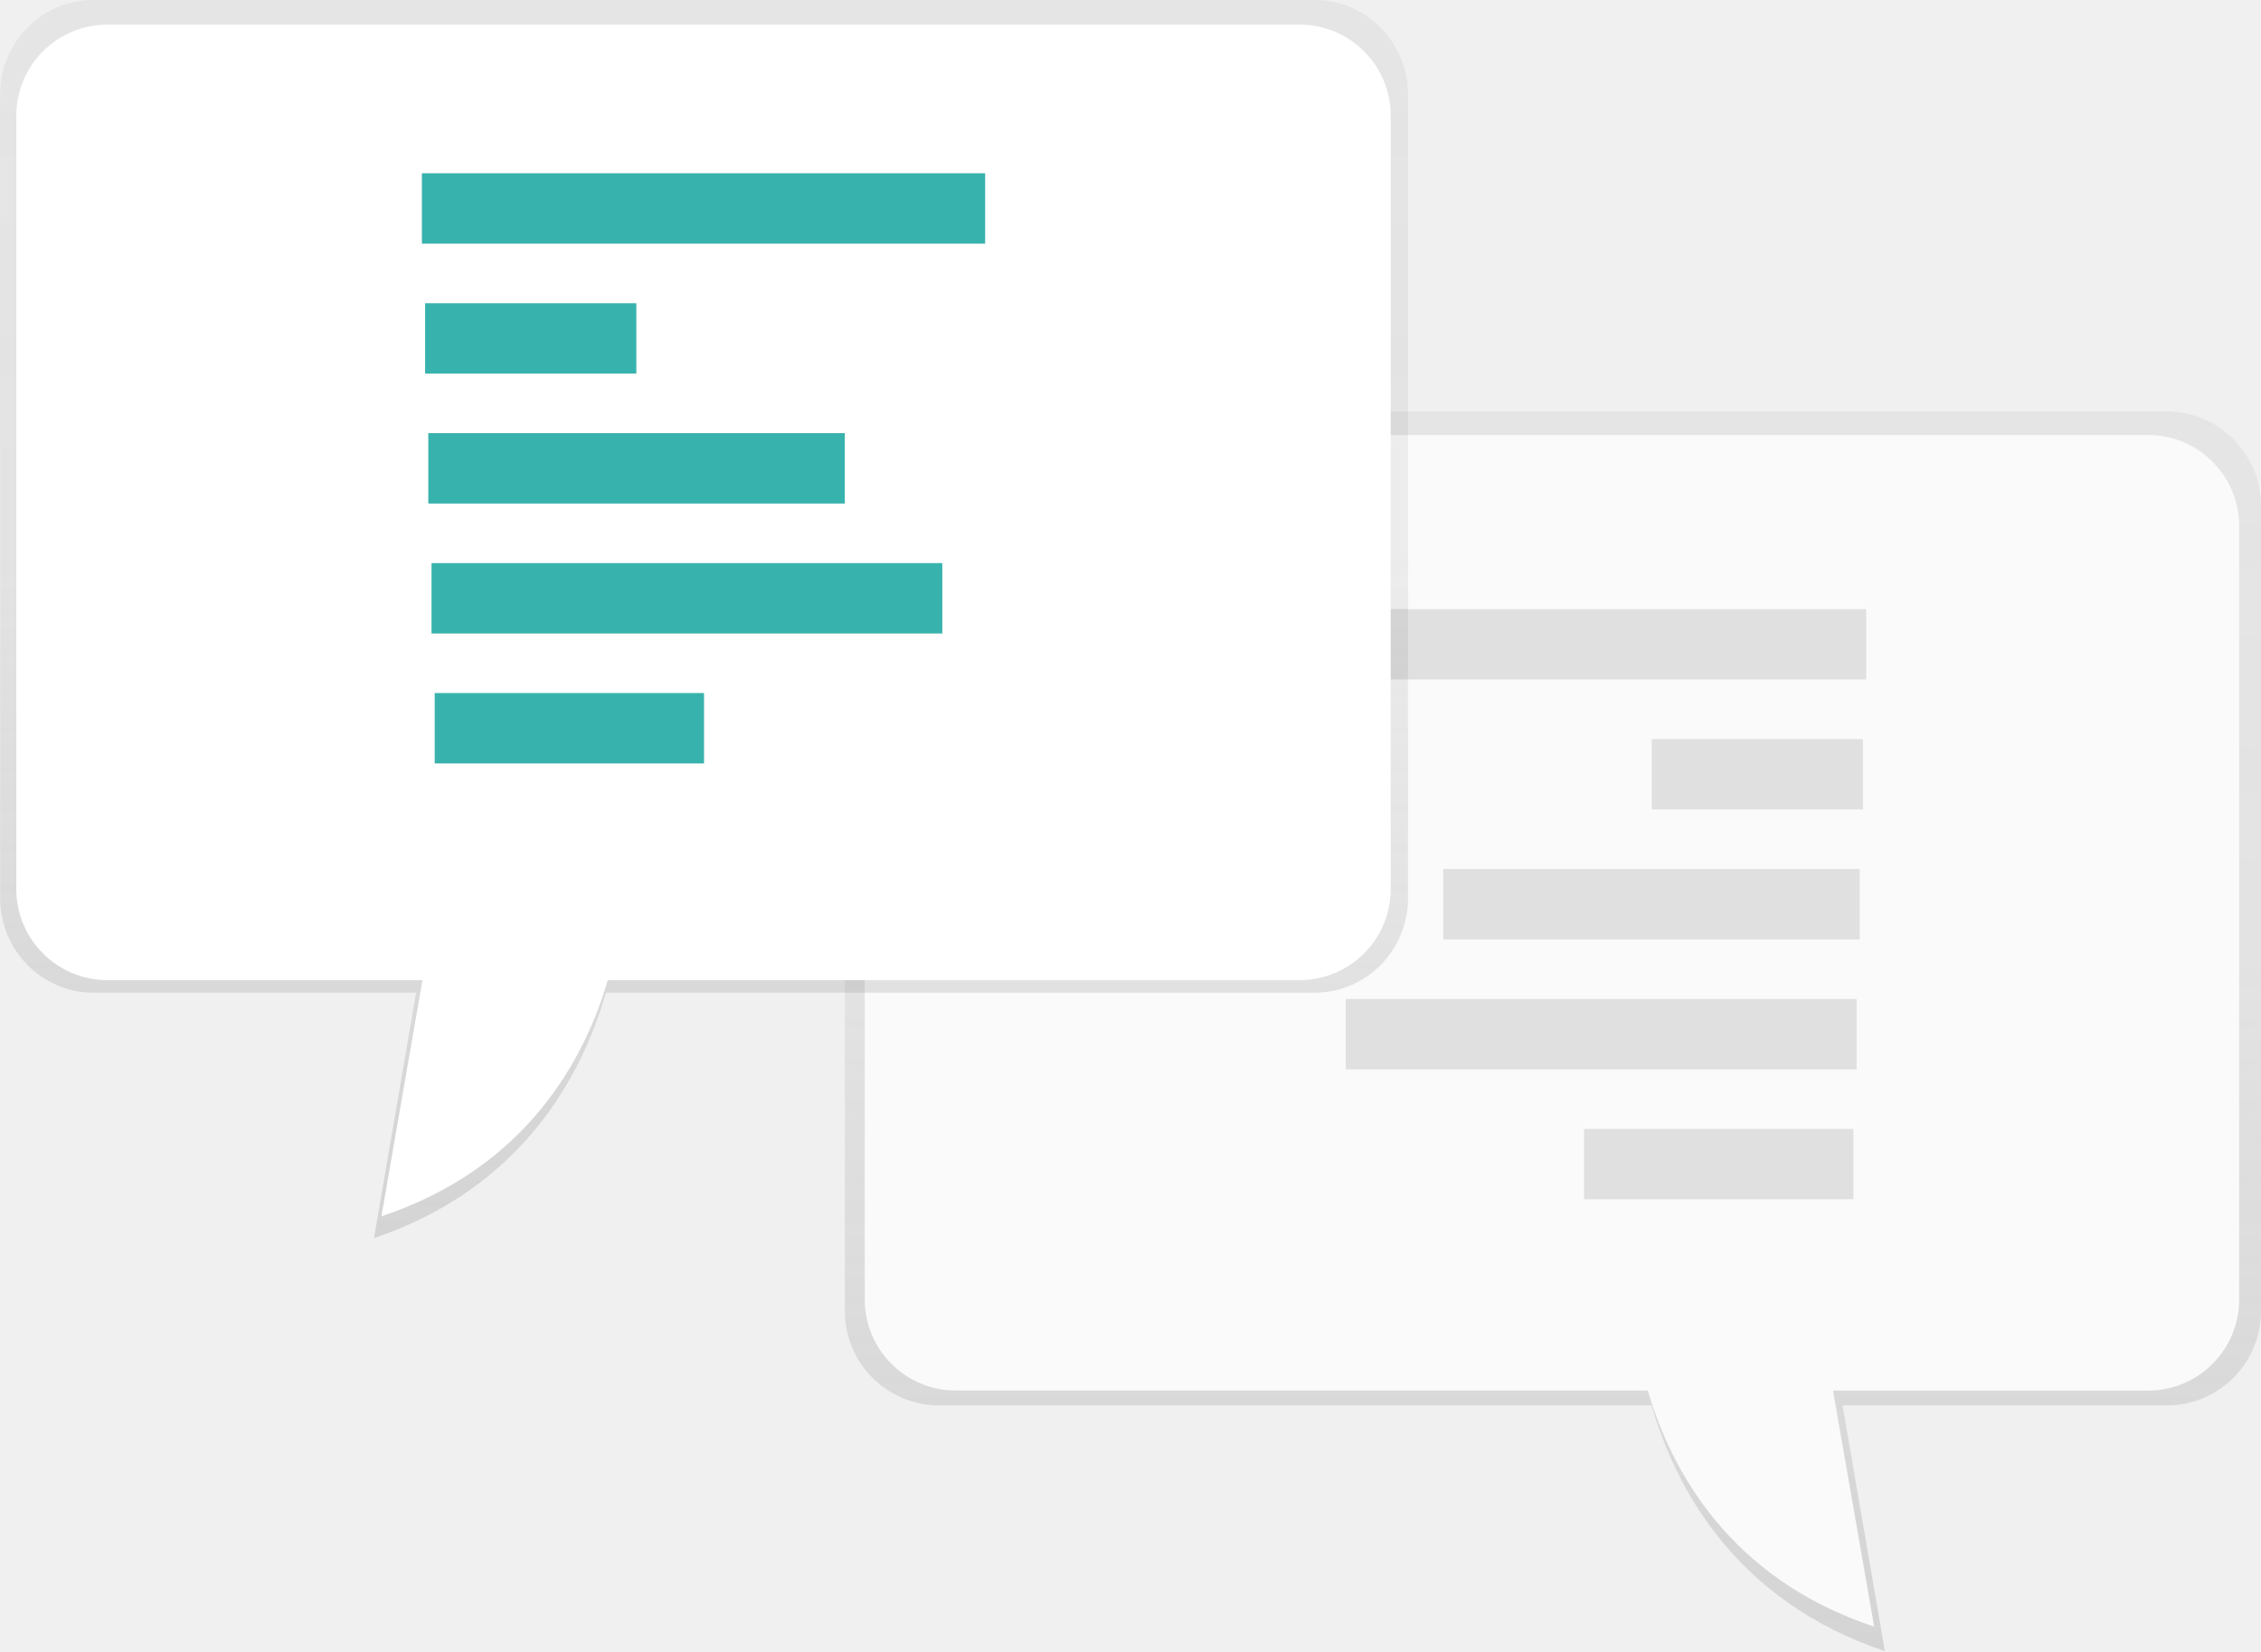
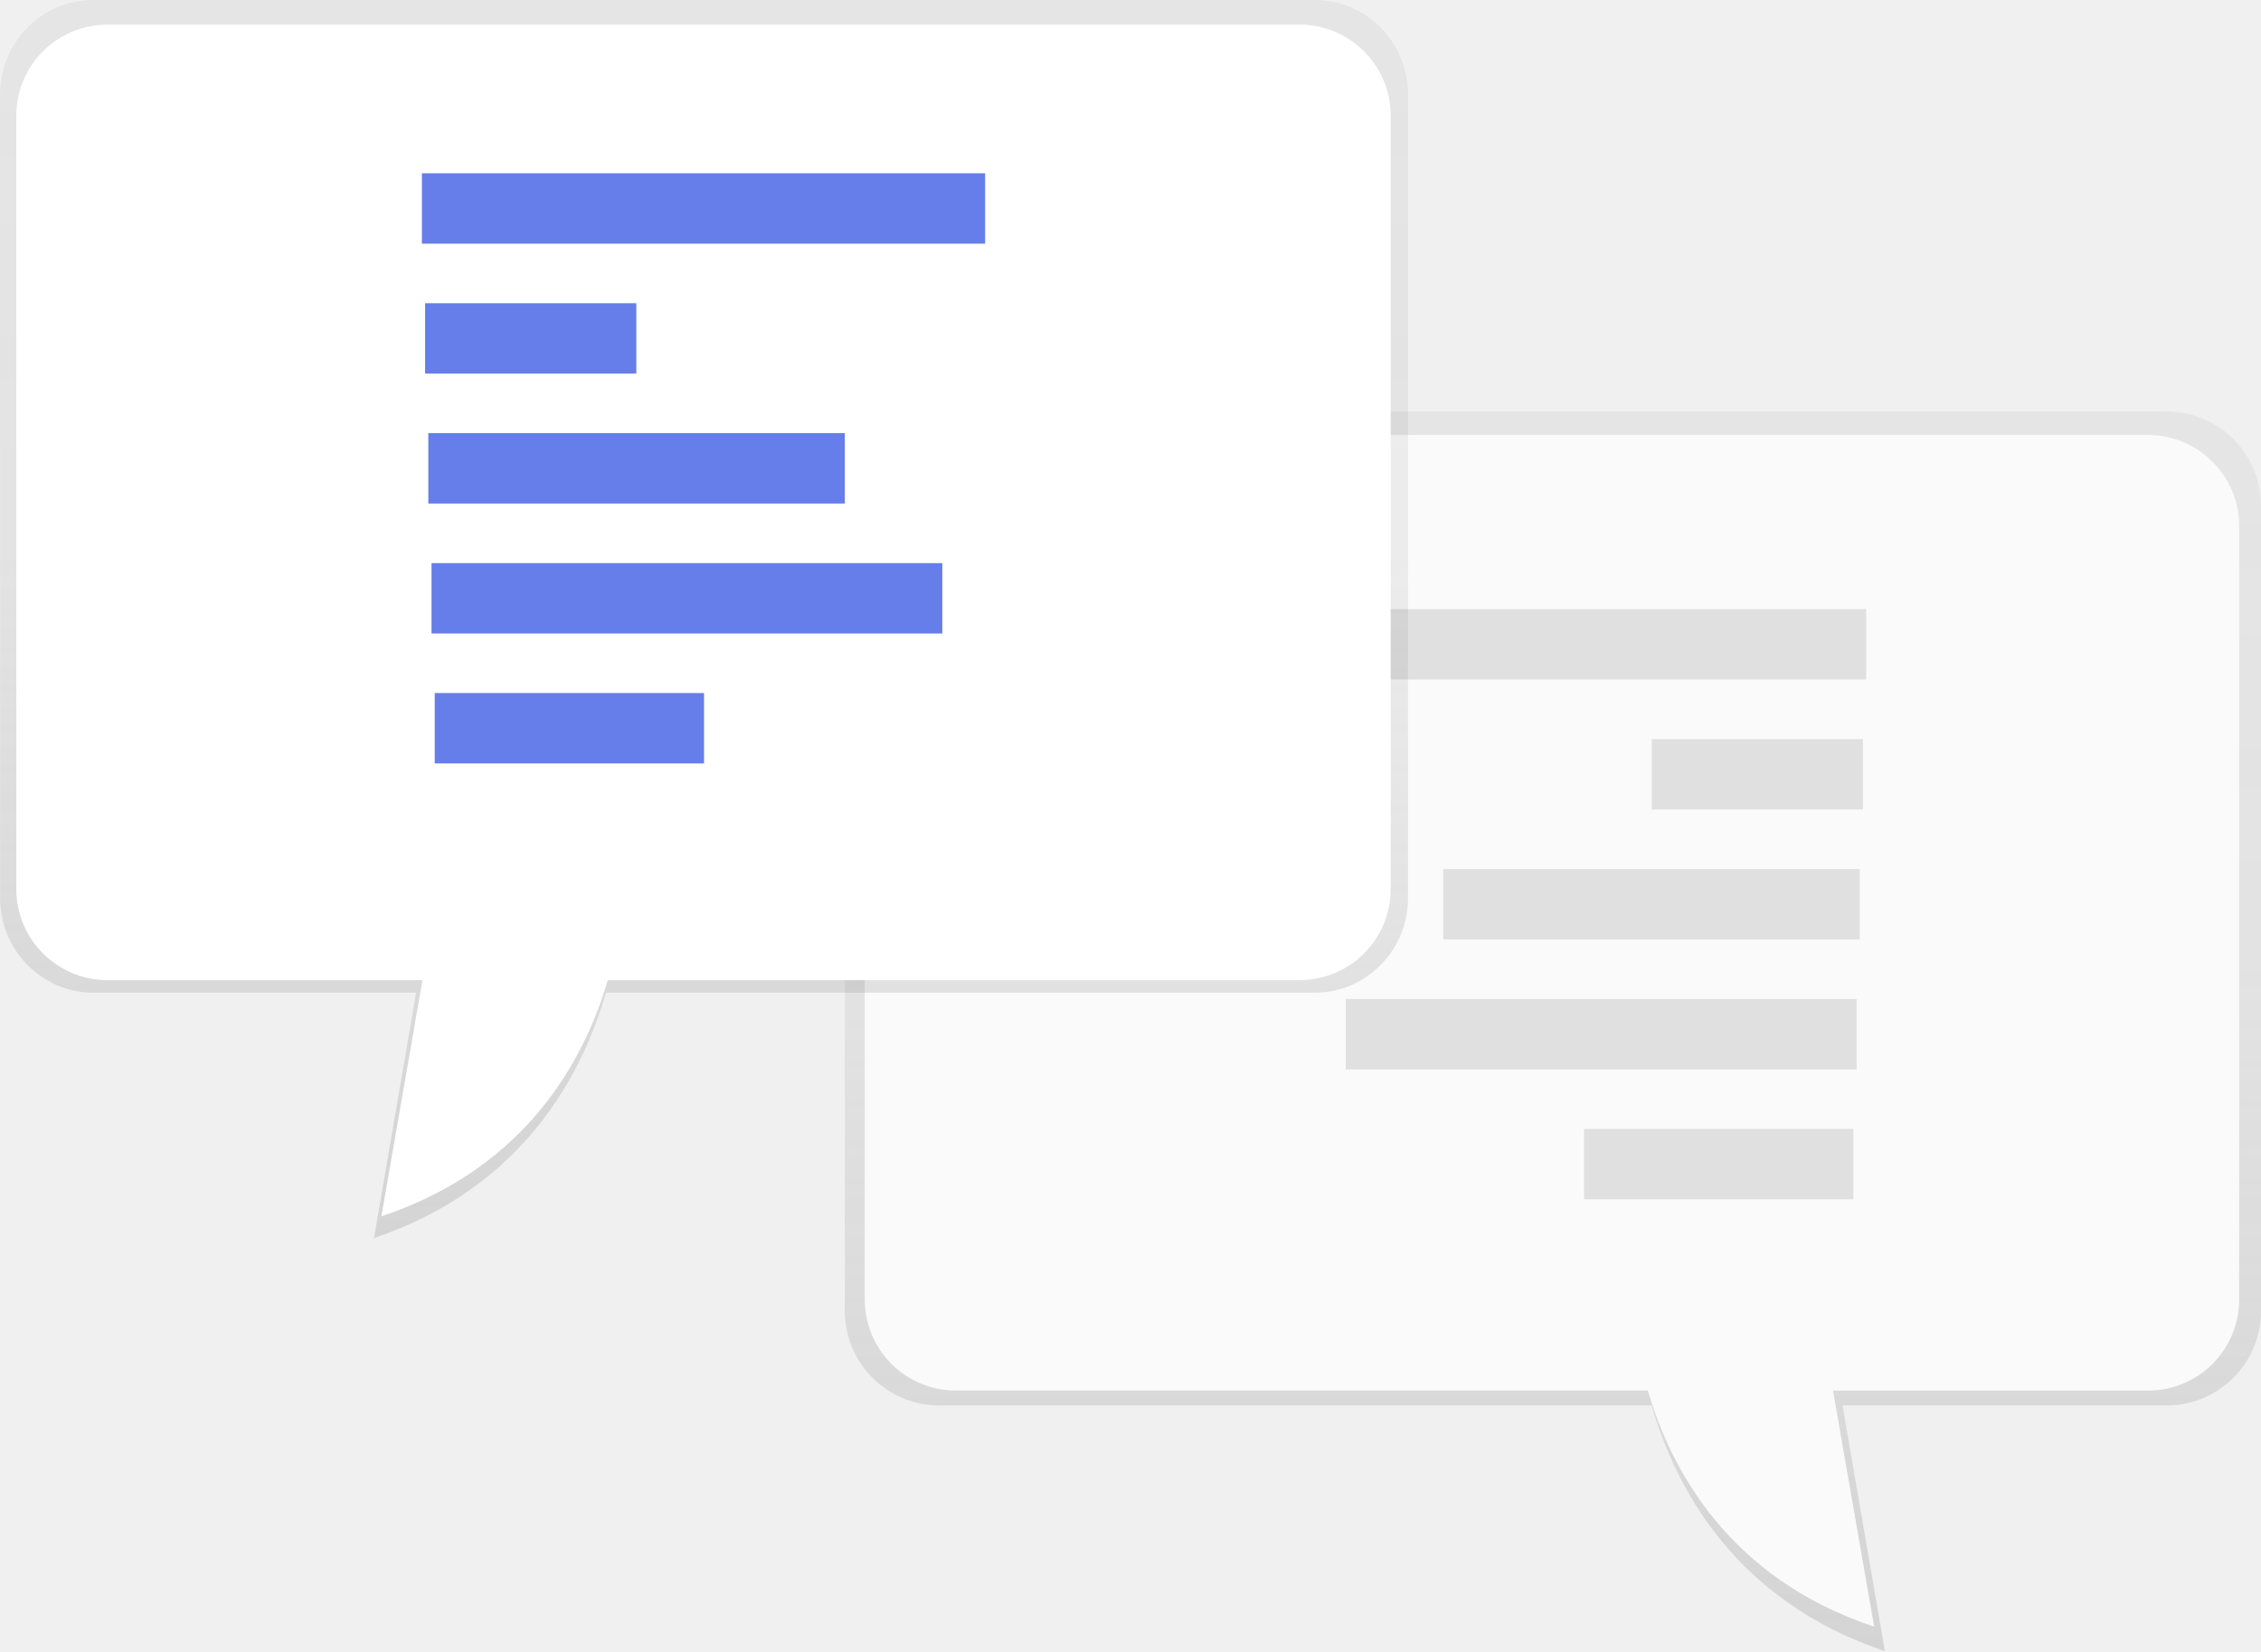
<svg xmlns="http://www.w3.org/2000/svg" xmlns:xlink="http://www.w3.org/1999/xlink" id="41468acd-cd3b-42a6-b6d6-962a1482835f" data-name="Layer 1" width="869" height="634.74" viewBox="0 0 869 634.74">
  <defs>
    <linearGradient id="1bb150a8-47e8-48a0-8586-3a0b005e9061" x1="762.35" y1="767.37" x2="762.35" y2="290.82" gradientUnits="userSpaceOnUse">
      <stop offset="0.01" stop-color="gray" stop-opacity="0.25" />
      <stop offset="0.54" stop-color="gray" stop-opacity="0.12" />
      <stop offset="1" stop-color="gray" stop-opacity="0.1" />
    </linearGradient>
    <linearGradient id="81ddbcf2-2292-4b47-939f-09c11d0fad8e" x1="436.09" y1="608.57" x2="436.09" y2="132.63" xlink:href="#1bb150a8-47e8-48a0-8586-3a0b005e9061" />
  </defs>
  <path d="M998.41,290.82H566.95c-42.38,0-76.74,34.69-76.74,77.48V636.48a36.26,36.26,0,0,0,36.09,36.44h274c9.12,31.56,32,75.06,89.64,94.45l-16.27-94.45H998.41a36.26,36.26,0,0,0,36.09-36.44V327.26A36.26,36.26,0,0,0,998.41,290.82Z" transform="translate(-165.5 -132.63)" fill="url(#1bb150a8-47e8-48a0-8586-3a0b005e9061)" />
  <path d="M991.15,299.86H572.35a74.49,74.49,0,0,0-74.49,74.49V632.17a35,35,0,0,0,35,35H798.83c8.85,30.34,31.09,72.16,87,90.8L870,667.2h121.1a35,35,0,0,0,35-35V334.89A35,35,0,0,0,991.15,299.86Z" transform="translate(-165.5 -132.63)" fill="#fafafa" />
  <rect x="500.77" y="234.16" width="216.47" height="27.06" fill="#e0e0e0" />
  <rect x="634.84" y="284.12" width="81.18" height="27.06" fill="#e0e0e0" />
  <rect x="554.7" y="334.07" width="160.08" height="27.06" fill="#e0e0e0" />
  <rect x="517.24" y="384.03" width="196.32" height="27.06" fill="#e0e0e0" />
  <rect x="608.82" y="433.98" width="103.51" height="27.06" fill="#e0e0e0" />
  <path d="M201.38,132.63H670.79c19.82,0,35.88,16.29,35.88,36.39V477.85c0,20.1-16.06,36.39-35.88,36.39H398.38c-9.07,31.52-31.85,75-89.13,94.33l16.18-94.33h-124c-19.82,0-35.88-16.29-35.88-36.39V169C165.5,148.92,181.56,132.63,201.38,132.63Z" transform="translate(-165.5 -132.63)" fill="url(#81ddbcf2-2292-4b47-939f-09c11d0fad8e)" />
  <path d="M206.77,142.1H665a35,35,0,0,1,35,35V474.41a35,35,0,0,1-35,35H399.09c-8.85,30.34-31.09,72.16-87,90.8l15.79-90.8H206.77a35,35,0,0,1-35-35V177.13A35,35,0,0,1,206.77,142.1Z" transform="translate(-165.5 -132.63)" fill="#fff" />
-   <rect x="162.16" y="66.61" width="216.47" height="27.06" fill="#38b2ac" />
-   <rect x="163.39" y="116.56" width="81.18" height="27.06" fill="#38b2ac" />
-   <rect x="164.62" y="166.51" width="160.08" height="27.06" fill="#38b2ac" />
-   <rect x="165.85" y="216.47" width="196.32" height="27.06" fill="#38b2ac" />
-   <rect x="167.08" y="266.42" width="103.51" height="27.06" fill="#38b2ac" />
+   <rect x="162.16" y="66.61" width="216.47" height="27.06" fill="#667eea" />
+   <rect x="163.39" y="116.56" width="81.18" height="27.06" fill="#667eea" />
+   <rect x="164.62" y="166.51" width="160.08" height="27.06" fill="#667eea" />
+   <rect x="165.85" y="216.47" width="196.32" height="27.06" fill="#667eea" />
+   <rect x="167.08" y="266.42" width="103.51" height="27.06" fill="#667eea" />
</svg>
